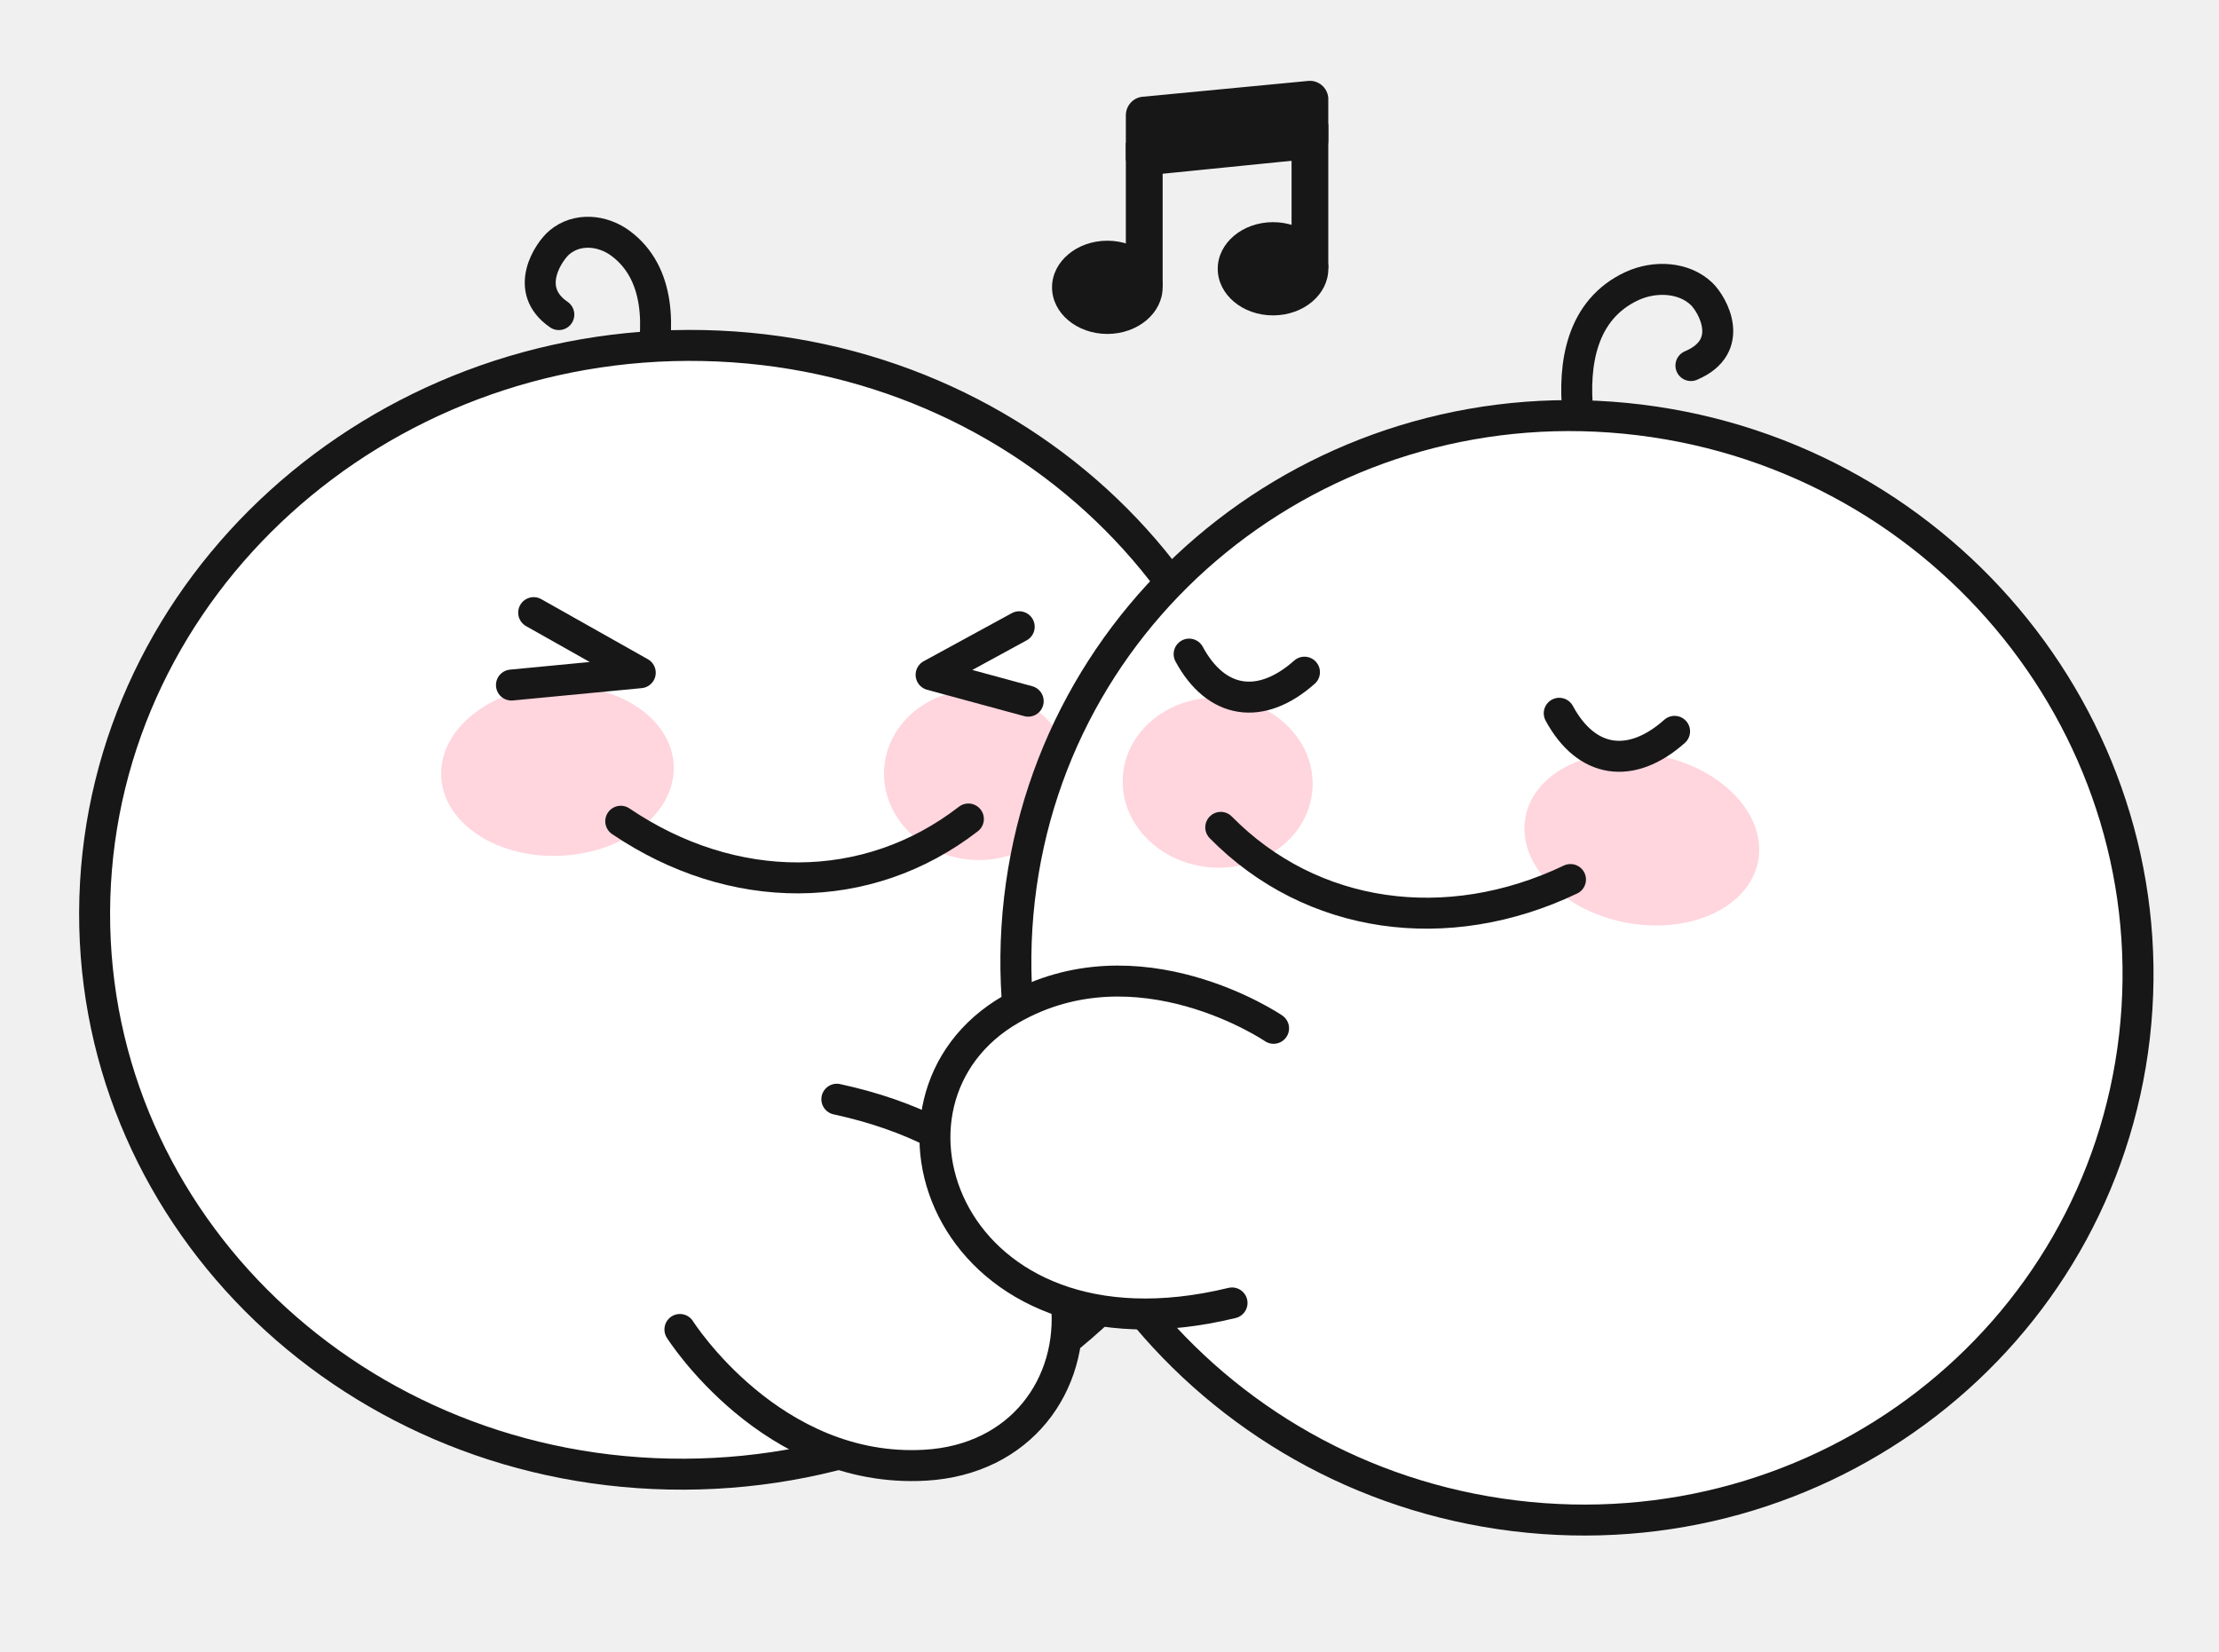
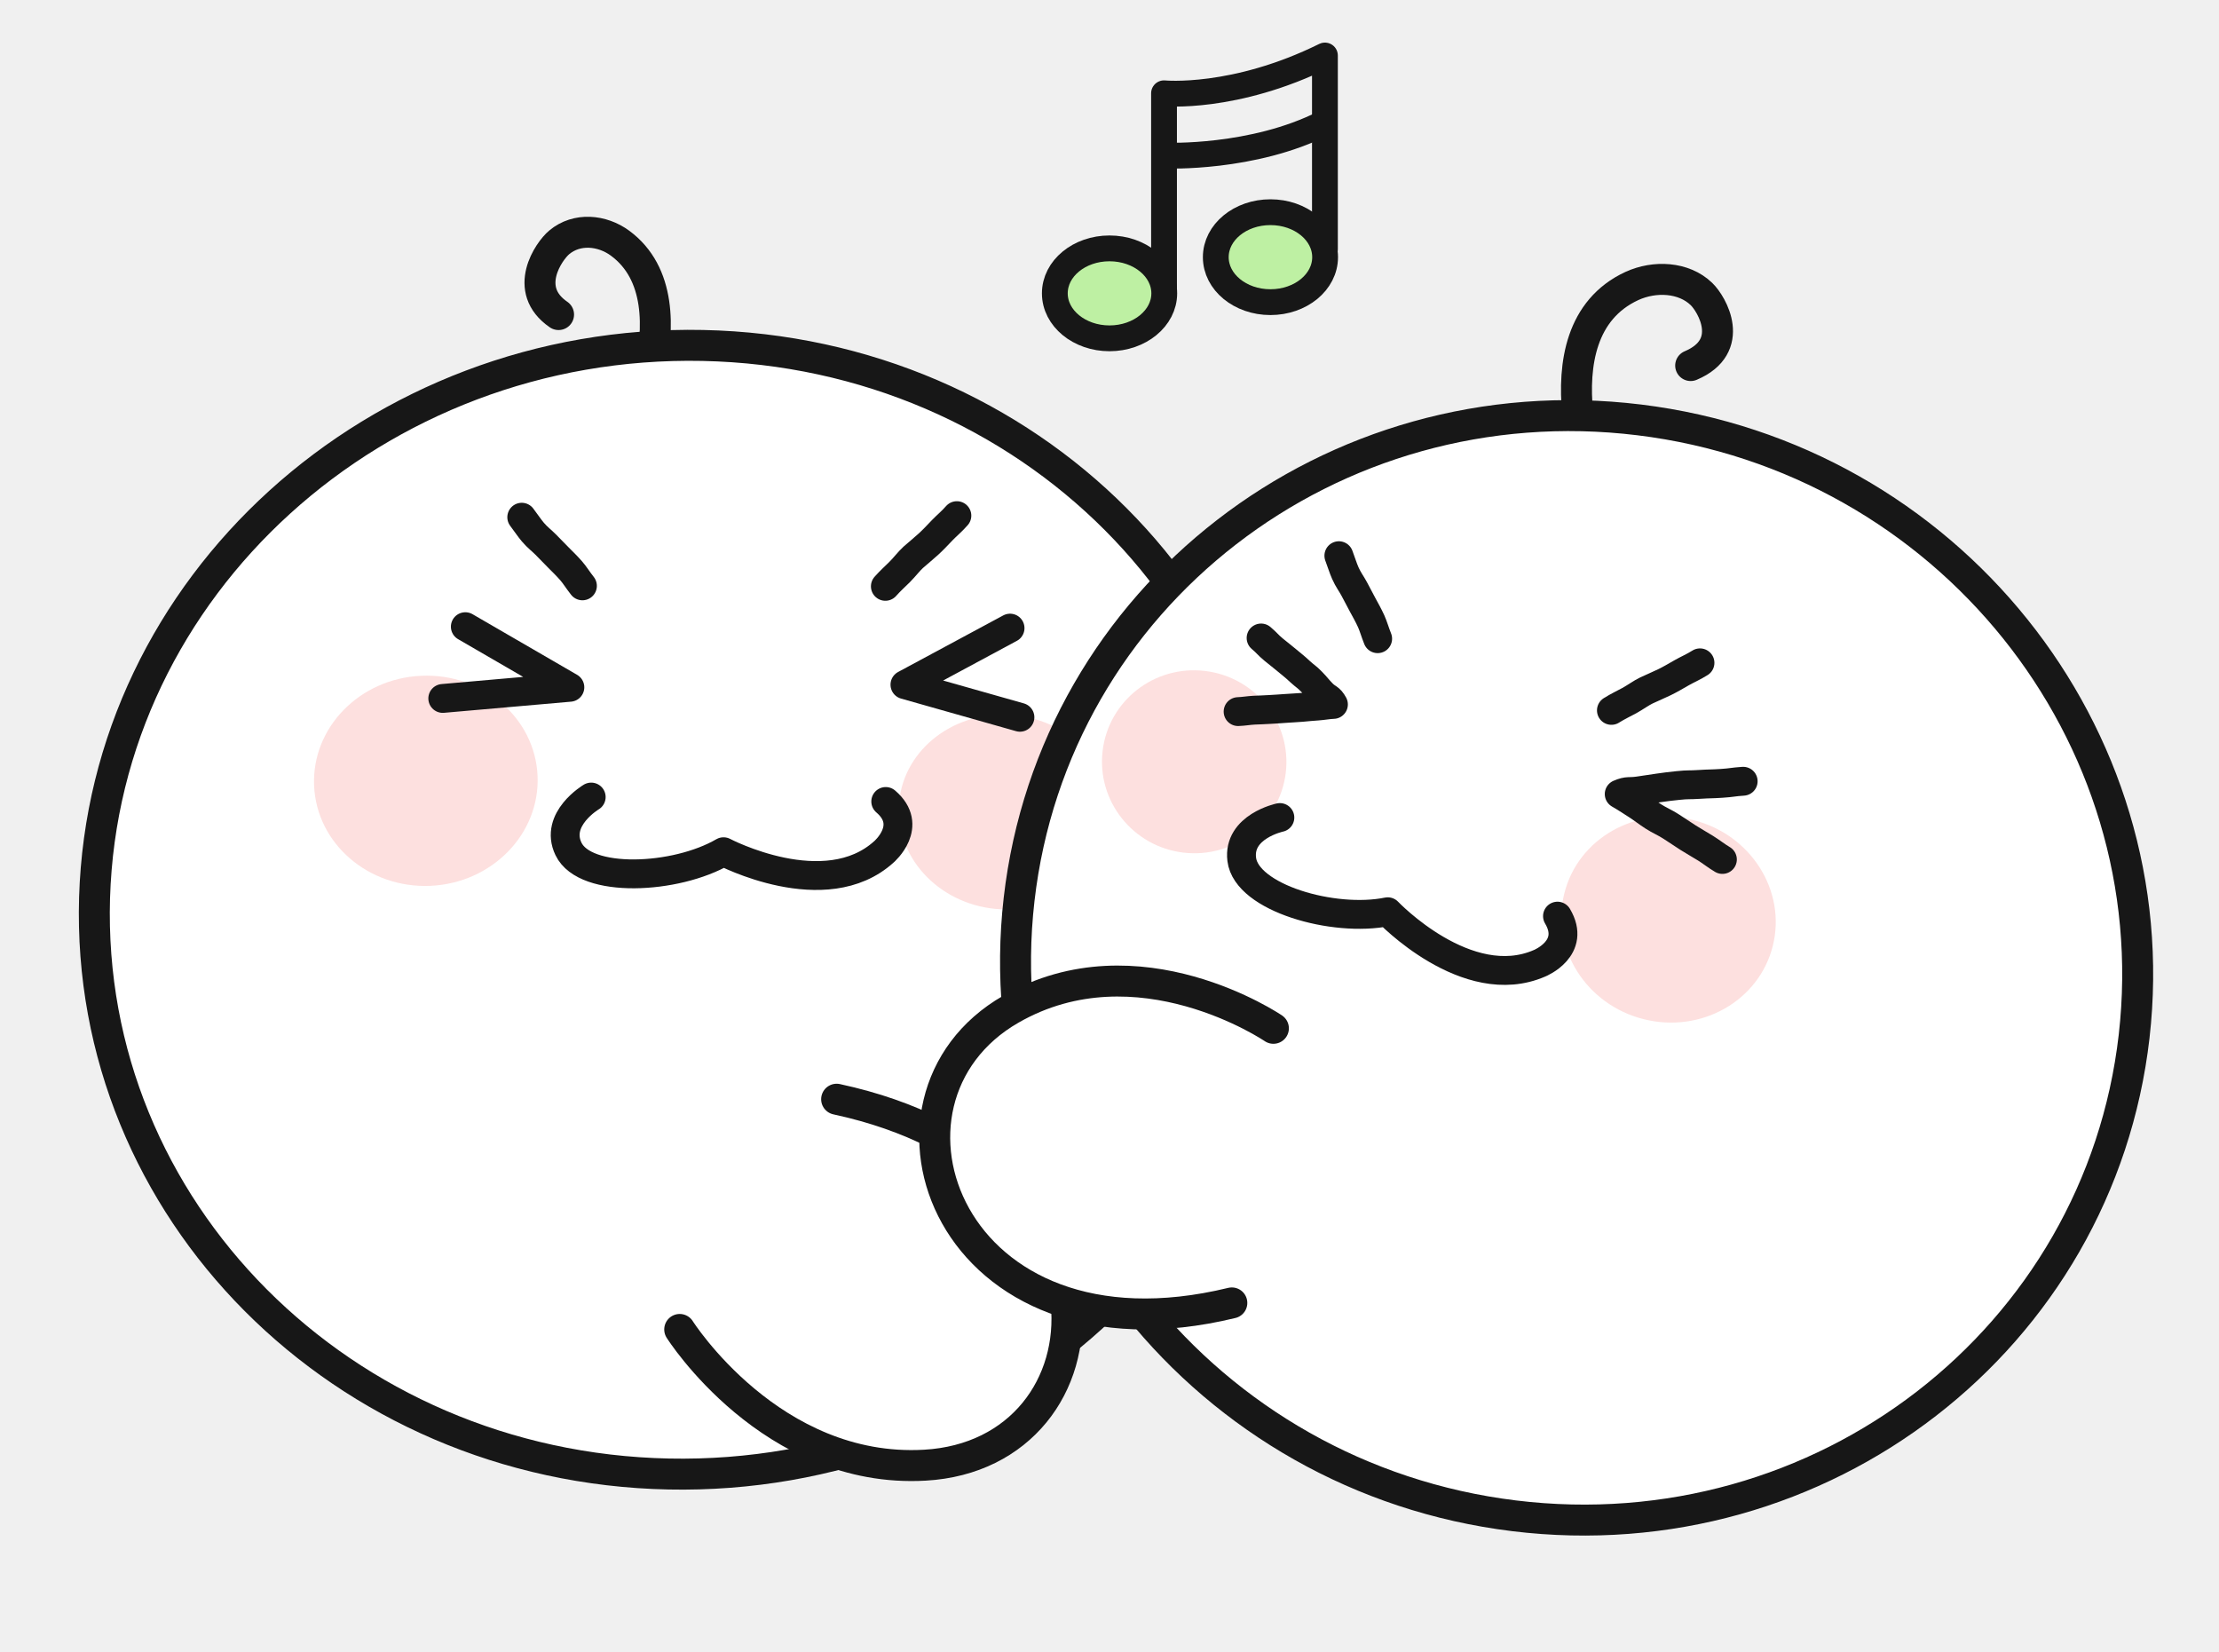
<svg xmlns="http://www.w3.org/2000/svg" width="86" height="64" viewBox="0 0 86 64" fill="none">
-   <path d="M23.926 17.978C23.926 17.978 27.184 11.743 24.043 9.425C23.34 8.91 22.365 8.822 21.685 9.391C21.283 9.724 20.24 11.22 21.658 12.191" stroke="#171717" stroke-width="1.2" stroke-linecap="round" stroke-linejoin="round" />
-   <path d="M49.498 35.725C49.138 47.803 38.583 57.383 25.927 57.123C13.276 56.864 3.316 46.866 3.676 34.788C4.043 22.71 14.592 13.13 27.248 13.39C39.904 13.649 49.865 23.647 49.504 35.725L49.498 35.725Z" fill="white" stroke="#171717" stroke-width="1.2" stroke-linecap="round" stroke-linejoin="round" />
-   <path d="M41.49 30.346C41.65 28.534 40.163 26.924 38.17 26.75C36.177 26.576 34.432 27.905 34.273 29.718C34.114 31.531 35.6 33.141 37.593 33.314C39.586 33.488 41.331 32.159 41.49 30.346Z" fill="#FFD5DE" />
-   <path d="M21.775 33.16C24.262 33.032 26.203 31.454 26.109 29.637C26.015 27.82 23.922 26.451 21.434 26.579C18.947 26.708 17.006 28.286 17.1 30.103C17.194 31.92 19.287 33.289 21.775 33.16Z" fill="#FFD5DE" />
-   <path d="M20.683 23.741L24.814 26.069L19.822 26.547" stroke="#171717" stroke-width="1.2" stroke-linecap="round" stroke-linejoin="round" />
-   <path d="M39.501 24.288L36.086 26.15L39.849 27.172" stroke="#171717" stroke-width="1.2" stroke-linecap="round" stroke-linejoin="round" />
-   <path d="M37.531 31.738C33.606 34.773 28.396 34.759 24.058 31.825" stroke="#171717" stroke-width="1.2" stroke-linecap="round" stroke-linejoin="round" />
-   <path d="M62.02 19.56C62.02 19.56 59.299 12.914 63.254 11.083C64.141 10.677 65.267 10.734 65.95 11.392C66.359 11.783 67.311 13.414 65.534 14.166" stroke="#171717" stroke-width="1.2" stroke-linecap="round" stroke-linejoin="round" />
-   <path d="M39.509 34.853C38.17 46.583 46.753 57.276 58.688 58.739C70.623 60.202 81.379 51.882 82.725 40.158C84.064 28.428 75.48 17.734 63.545 16.272C51.611 14.809 40.854 23.129 39.509 34.853Z" fill="white" stroke="#171717" stroke-width="1.2" stroke-linecap="round" stroke-linejoin="round" />
-   <path d="M50.867 30.564C50.984 28.748 49.433 27.171 47.404 27.041C45.374 26.912 43.634 28.279 43.517 30.095C43.4 31.911 44.95 33.488 46.98 33.617C49.009 33.747 50.749 32.38 50.867 30.564Z" fill="#FFD5DE" />
-   <path d="M68.137 33.378C68.482 31.591 66.744 29.756 64.256 29.279C61.767 28.802 59.47 29.864 59.125 31.651C58.78 33.438 60.517 35.273 63.006 35.75C65.494 36.227 67.791 35.165 68.137 33.378Z" fill="#FFD5DE" />
-   <path d="M47.312 32.062C50.824 35.632 56.08 36.365 60.866 34.084" stroke="#171717" stroke-width="1.2" stroke-linecap="round" stroke-linejoin="round" />
-   <path d="M46.086 25.348C47.139 27.299 48.871 27.545 50.556 26.048" stroke="#171717" stroke-width="1.2" stroke-linecap="round" stroke-linejoin="round" />
-   <path d="M60.43 27.641C61.483 29.592 63.215 29.838 64.9 28.341" stroke="#171717" stroke-width="1.2" stroke-linecap="round" stroke-linejoin="round" />
-   <g clip-path="url(#clip0_3578_44588)">
-     <path fill-rule="evenodd" clip-rule="evenodd" d="M43.633 4.471C43.633 4.097 43.914 3.785 44.278 3.75L50.702 3.136C51.093 3.1 51.444 3.389 51.479 3.79C51.479 3.812 51.479 3.834 51.479 3.857L51.479 5.432C51.479 5.805 51.203 6.112 50.838 6.152L44.414 6.798C44.024 6.838 43.672 6.548 43.633 6.148C43.633 6.126 43.633 6.099 43.633 6.077L43.633 4.466L43.633 4.471Z" fill="#171717" />
-     <path d="M49.338 12.222C50.521 12.222 51.481 11.414 51.481 10.416C51.481 9.418 50.521 8.609 49.338 8.609C48.155 8.609 47.195 9.418 47.195 10.416C47.195 11.414 48.155 12.222 49.338 12.222Z" fill="#171717" />
-     <path d="M42.916 12.941C44.099 12.941 45.059 12.132 45.059 11.135C45.059 10.137 44.099 9.328 42.916 9.328C41.733 9.328 40.773 10.137 40.773 11.135C40.773 12.132 41.733 12.941 42.916 12.941Z" fill="#171717" />
-     <path fill-rule="evenodd" clip-rule="evenodd" d="M50.056 4.812L51.484 4.812L51.484 10.409L50.056 10.409L50.056 4.812ZM43.633 5.538L45.06 5.538L45.06 11.134L43.633 11.134L43.633 5.538Z" fill="#171717" />
-   </g>
-   <path d="M26.351 51.52C26.351 51.52 29.892 57.12 35.852 56.78C43.275 56.359 44.171 45.133 32.433 42.597" fill="white" />
-   <path d="M26.351 51.52C26.351 51.52 29.892 57.12 35.852 56.78C43.275 56.359 44.171 45.133 32.433 42.597" stroke="#171717" stroke-width="1.2" stroke-linecap="round" stroke-linejoin="round" />
-   <path d="M49.359 39.849C49.359 39.849 44.117 36.281 39.187 39.108C33.046 42.627 36.761 53.161 47.749 50.492" fill="white" />
-   <path d="M49.359 39.849C49.359 39.849 44.117 36.281 39.187 39.108C33.046 42.627 36.761 53.161 47.749 50.492" stroke="#171717" stroke-width="1.2" stroke-linecap="round" stroke-linejoin="round" />
-   <defs>
-     <clipPath id="clip0_3578_44588">
-       <rect width="10.706" height="10.622" fill="white" transform="translate(40.7734 2.32031)" />
-     </clipPath>
-   </defs>
+   <path d="M23.916 17.978C23.916 17.978 27.174 11.742 24.033 9.425C23.331 8.91 22.356 8.822 21.675 9.391C21.273 9.724 20.23 11.219 21.648 12.19" stroke="#171717" stroke-width="1.2" stroke-linecap="round" stroke-linejoin="round" />
+   <path d="M49.487 35.722C49.126 47.801 38.571 57.38 25.915 57.121C13.265 56.862 3.304 46.864 3.665 34.785C4.031 22.707 14.58 13.128 27.236 13.387C39.892 13.647 49.853 23.644 49.493 35.723L49.487 35.722Z" fill="white" stroke="#171717" stroke-width="1.2" stroke-linecap="round" stroke-linejoin="round" />
+   <path d="M43.038 31.864C43.237 29.79 41.565 27.932 39.303 27.714C37.041 27.495 35.046 28.999 34.847 31.073C34.648 33.146 36.32 35.004 38.582 35.222C40.844 35.441 42.839 33.937 43.038 31.864Z" fill="#FDE0DF" />
+   <path d="M16.676 34.328C19.068 34.224 20.929 32.318 20.834 30.07C20.738 27.822 18.722 26.084 16.33 26.188C13.939 26.291 12.078 28.198 12.173 30.445C12.268 32.693 14.285 34.431 16.676 34.328Z" fill="#FDE0DF" />
+   <path d="M18.034 24.285L22.086 26.634L17.16 27.066" stroke="#171717" stroke-width="1.118" stroke-linecap="round" stroke-linejoin="round" />
+   <path d="M39.146 24.341L35.072 26.533L39.529 27.796" stroke="#171717" stroke-width="1.118" stroke-linecap="round" stroke-linejoin="round" />
+   <path d="M22.913 30.887C22.913 30.887 21.476 31.739 22.032 32.897C22.68 34.251 26.19 34.085 28.041 33.006C28.041 33.006 31.98 35.081 34.26 33.008C34.26 33.008 35.431 32.001 34.328 31.059" stroke="#171717" stroke-width="1.118" stroke-linecap="round" stroke-linejoin="round" />
+   <path d="M22.573 22.703C22.402 22.487 22.275 22.279 22.14 22.124C21.959 21.917 21.797 21.763 21.649 21.614C21.482 21.444 21.327 21.286 21.156 21.11C21.011 20.961 20.829 20.829 20.653 20.621C20.519 20.463 20.387 20.262 20.221 20.043" stroke="#171717" stroke-width="1.118" stroke-linecap="round" stroke-linejoin="round" />
+   <path d="M37.085 19.982C36.889 20.207 36.688 20.37 36.532 20.532C36.325 20.749 36.154 20.931 35.984 21.086C35.782 21.268 35.594 21.422 35.394 21.597C35.224 21.752 35.077 21.954 34.865 22.168C34.706 22.328 34.513 22.496 34.313 22.722" stroke="#171717" stroke-width="1.118" stroke-linecap="round" stroke-linejoin="round" />
+   <path d="M62.01 19.56C62.01 19.56 59.29 12.914 63.245 11.083C64.131 10.677 65.257 10.734 65.94 11.392C66.349 11.783 67.302 13.414 65.524 14.166" stroke="#171717" stroke-width="1.2" stroke-linecap="round" stroke-linejoin="round" />
+   <path d="M39.496 34.854C38.156 46.584 46.74 57.277 58.675 58.74C70.609 60.203 81.366 51.882 82.711 40.158C84.05 28.428 75.467 17.735 63.532 16.272C51.597 14.81 40.841 23.13 39.496 34.854Z" fill="white" stroke="#171717" stroke-width="1.2" stroke-linecap="round" stroke-linejoin="round" />
+   <path d="M49.831 29.948C50.064 28.004 48.665 26.237 46.705 26.001C44.745 25.765 42.967 27.149 42.734 29.093C42.5 31.036 43.899 32.804 45.859 33.04C47.819 33.276 49.597 31.892 49.831 29.948Z" fill="#FDE0DF" />
+   <path d="M68.707 36.655C69.24 34.524 67.863 32.342 65.632 31.781C63.4 31.219 61.16 32.491 60.627 34.621C60.094 36.752 61.471 38.934 63.702 39.495C65.934 40.057 68.175 38.785 68.707 36.655Z" fill="#FDE0DF" />
+   <path d="M53.393 24.751C53.29 24.496 53.226 24.26 53.141 24.074C53.026 23.823 52.914 23.63 52.814 23.445C52.702 23.235 52.598 23.04 52.484 22.822C52.387 22.638 52.25 22.461 52.14 22.211C52.056 22.022 51.986 21.792 51.889 21.534" stroke="#171717" stroke-width="1.118" stroke-linecap="round" stroke-linejoin="round" />
+   <path d="M65.885 25.686C65.633 25.846 65.395 25.945 65.199 26.057C64.939 26.206 64.724 26.332 64.517 26.433C64.272 26.551 64.047 26.645 63.807 26.757C63.599 26.857 63.401 27.009 63.138 27.154C62.94 27.263 62.707 27.369 62.452 27.529" stroke="#171717" stroke-width="1.118" stroke-linecap="round" stroke-linejoin="round" />
+   <path d="M49.603 31.681C49.603 31.681 47.969 32.028 48.125 33.303C48.306 34.793 51.683 35.761 53.783 35.332C53.783 35.332 56.849 38.56 59.672 37.327C59.672 37.327 61.104 36.747 60.362 35.502" stroke="#171717" stroke-width="1.118" stroke-linecap="round" stroke-linejoin="round" />
+   <path d="M48.875 24.723C49.128 24.937 49.11 24.965 49.363 25.176C49.617 25.387 49.626 25.379 49.879 25.593C50.131 25.807 50.138 25.796 50.383 26.024C50.605 26.227 50.625 26.206 50.836 26.422C51.047 26.639 51.034 26.655 51.245 26.872C51.456 27.089 51.531 27.025 51.679 27.298C51.489 27.303 51.274 27.346 51.055 27.361C50.861 27.374 50.658 27.392 50.441 27.413C50.247 27.432 50.041 27.434 49.827 27.453C49.629 27.472 49.423 27.477 49.212 27.493C49.012 27.508 48.806 27.51 48.599 27.521C48.391 27.532 48.194 27.569 47.984 27.576" stroke="#171717" stroke-width="1.118" stroke-linecap="round" stroke-linejoin="round" />
+   <path d="M66.754 33.306C66.52 33.169 66.32 33.005 66.101 32.87C65.882 32.734 65.641 32.599 65.425 32.462C65.197 32.316 64.979 32.168 64.768 32.031C64.54 31.882 64.287 31.776 64.079 31.64C63.847 31.49 63.643 31.329 63.434 31.195C63.195 31.044 62.965 30.889 62.754 30.771C63.092 30.625 63.131 30.704 63.51 30.647C63.889 30.59 63.886 30.589 64.264 30.535C64.643 30.482 64.643 30.482 65.024 30.441C65.445 30.396 65.447 30.425 65.869 30.397C66.291 30.369 66.293 30.385 66.718 30.357C67.144 30.33 67.137 30.303 67.559 30.275" stroke="#171717" stroke-width="1.118" stroke-linecap="round" stroke-linejoin="round" />
+   <path d="M45.113 11.123L45.113 3.615C45.113 3.615 47.84 3.885 51.349 2.151L51.349 9.659" stroke="#171717" stroke-linecap="round" stroke-linejoin="round" />
+   <path d="M42.999 13.111C44.17 13.111 45.122 12.332 45.122 11.368C45.122 10.404 44.17 9.625 42.999 9.625C41.828 9.625 40.881 10.404 40.881 11.368C40.881 12.332 41.833 13.111 42.999 13.111Z" fill="#BEF0A3" />
+   <path d="M42.999 13.111C44.17 13.111 45.122 12.332 45.122 11.368C45.122 10.404 44.17 9.625 42.999 9.625C41.828 9.625 40.881 10.404 40.881 11.368C40.881 12.332 41.833 13.111 42.999 13.111Z" stroke="#171717" stroke-linecap="round" stroke-linejoin="round" />
+   <path d="M49.237 11.709C50.409 11.709 51.356 10.93 51.356 9.966C51.356 9.002 50.409 8.223 49.237 8.223C48.066 8.223 47.119 9.002 47.119 9.966C47.119 10.93 48.066 11.709 49.237 11.709Z" fill="#BEF0A3" />
+   <path d="M49.237 11.709C50.409 11.709 51.356 10.93 51.356 9.966C51.356 9.002 50.409 8.223 49.237 8.223C48.066 8.223 47.119 9.002 47.119 9.966C47.119 10.93 48.066 11.709 49.237 11.709Z" stroke="#171717" stroke-linecap="round" stroke-linejoin="round" />
+   <path d="M45.191 6.03C45.191 6.03 48.554 6.165 51.318 4.765" stroke="#171717" stroke-linecap="round" stroke-linejoin="round" />
+   <path d="M26.343 51.519C26.343 51.519 29.884 57.119 35.844 56.779C43.267 56.358 44.164 45.132 32.425 42.597" fill="white" />
+   <path d="M26.343 51.519C26.343 51.519 29.884 57.119 35.844 56.779C43.267 56.358 44.164 45.132 32.425 42.597" stroke="#171717" stroke-width="1.2" stroke-linecap="round" stroke-linejoin="round" />
+   <path d="M49.352 39.849C49.352 39.849 44.109 36.28 39.179 39.107C33.038 42.627 36.753 53.16 47.741 50.491" fill="white" />
+   <path d="M49.352 39.849C49.352 39.849 44.109 36.28 39.179 39.107C33.038 42.627 36.753 53.16 47.741 50.491" stroke="#171717" stroke-width="1.2" stroke-linecap="round" stroke-linejoin="round" />
</svg>
